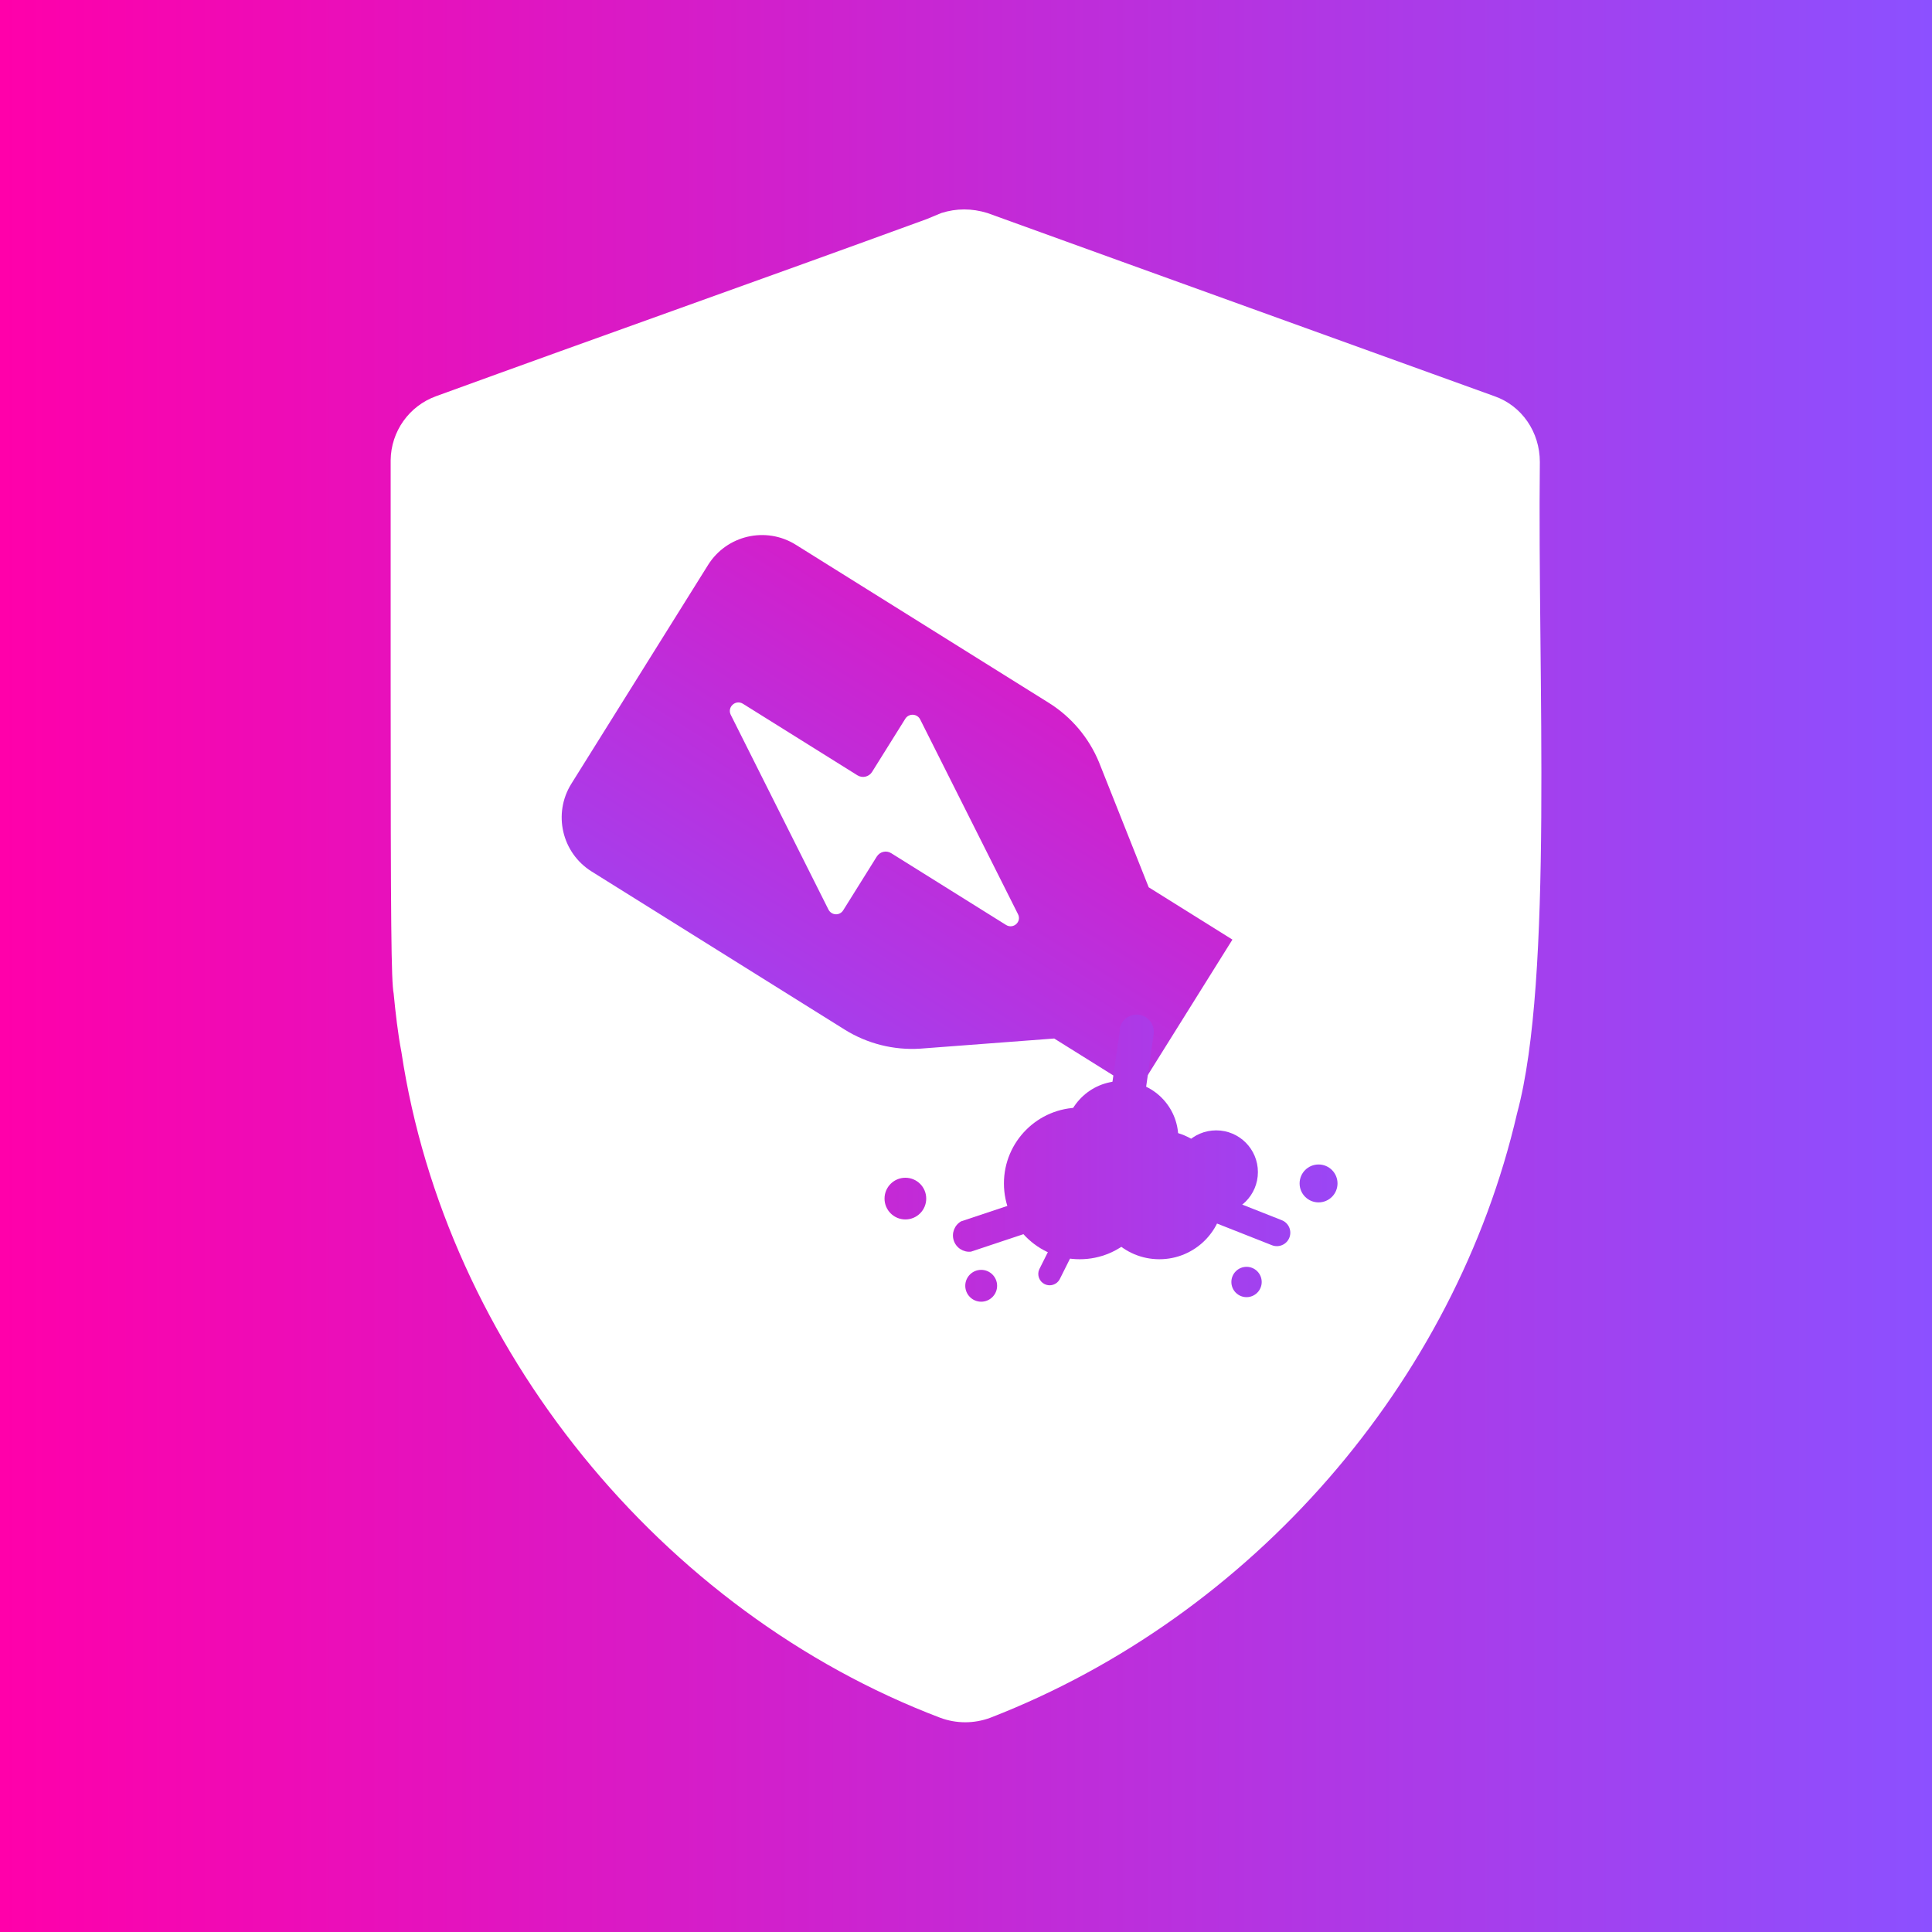
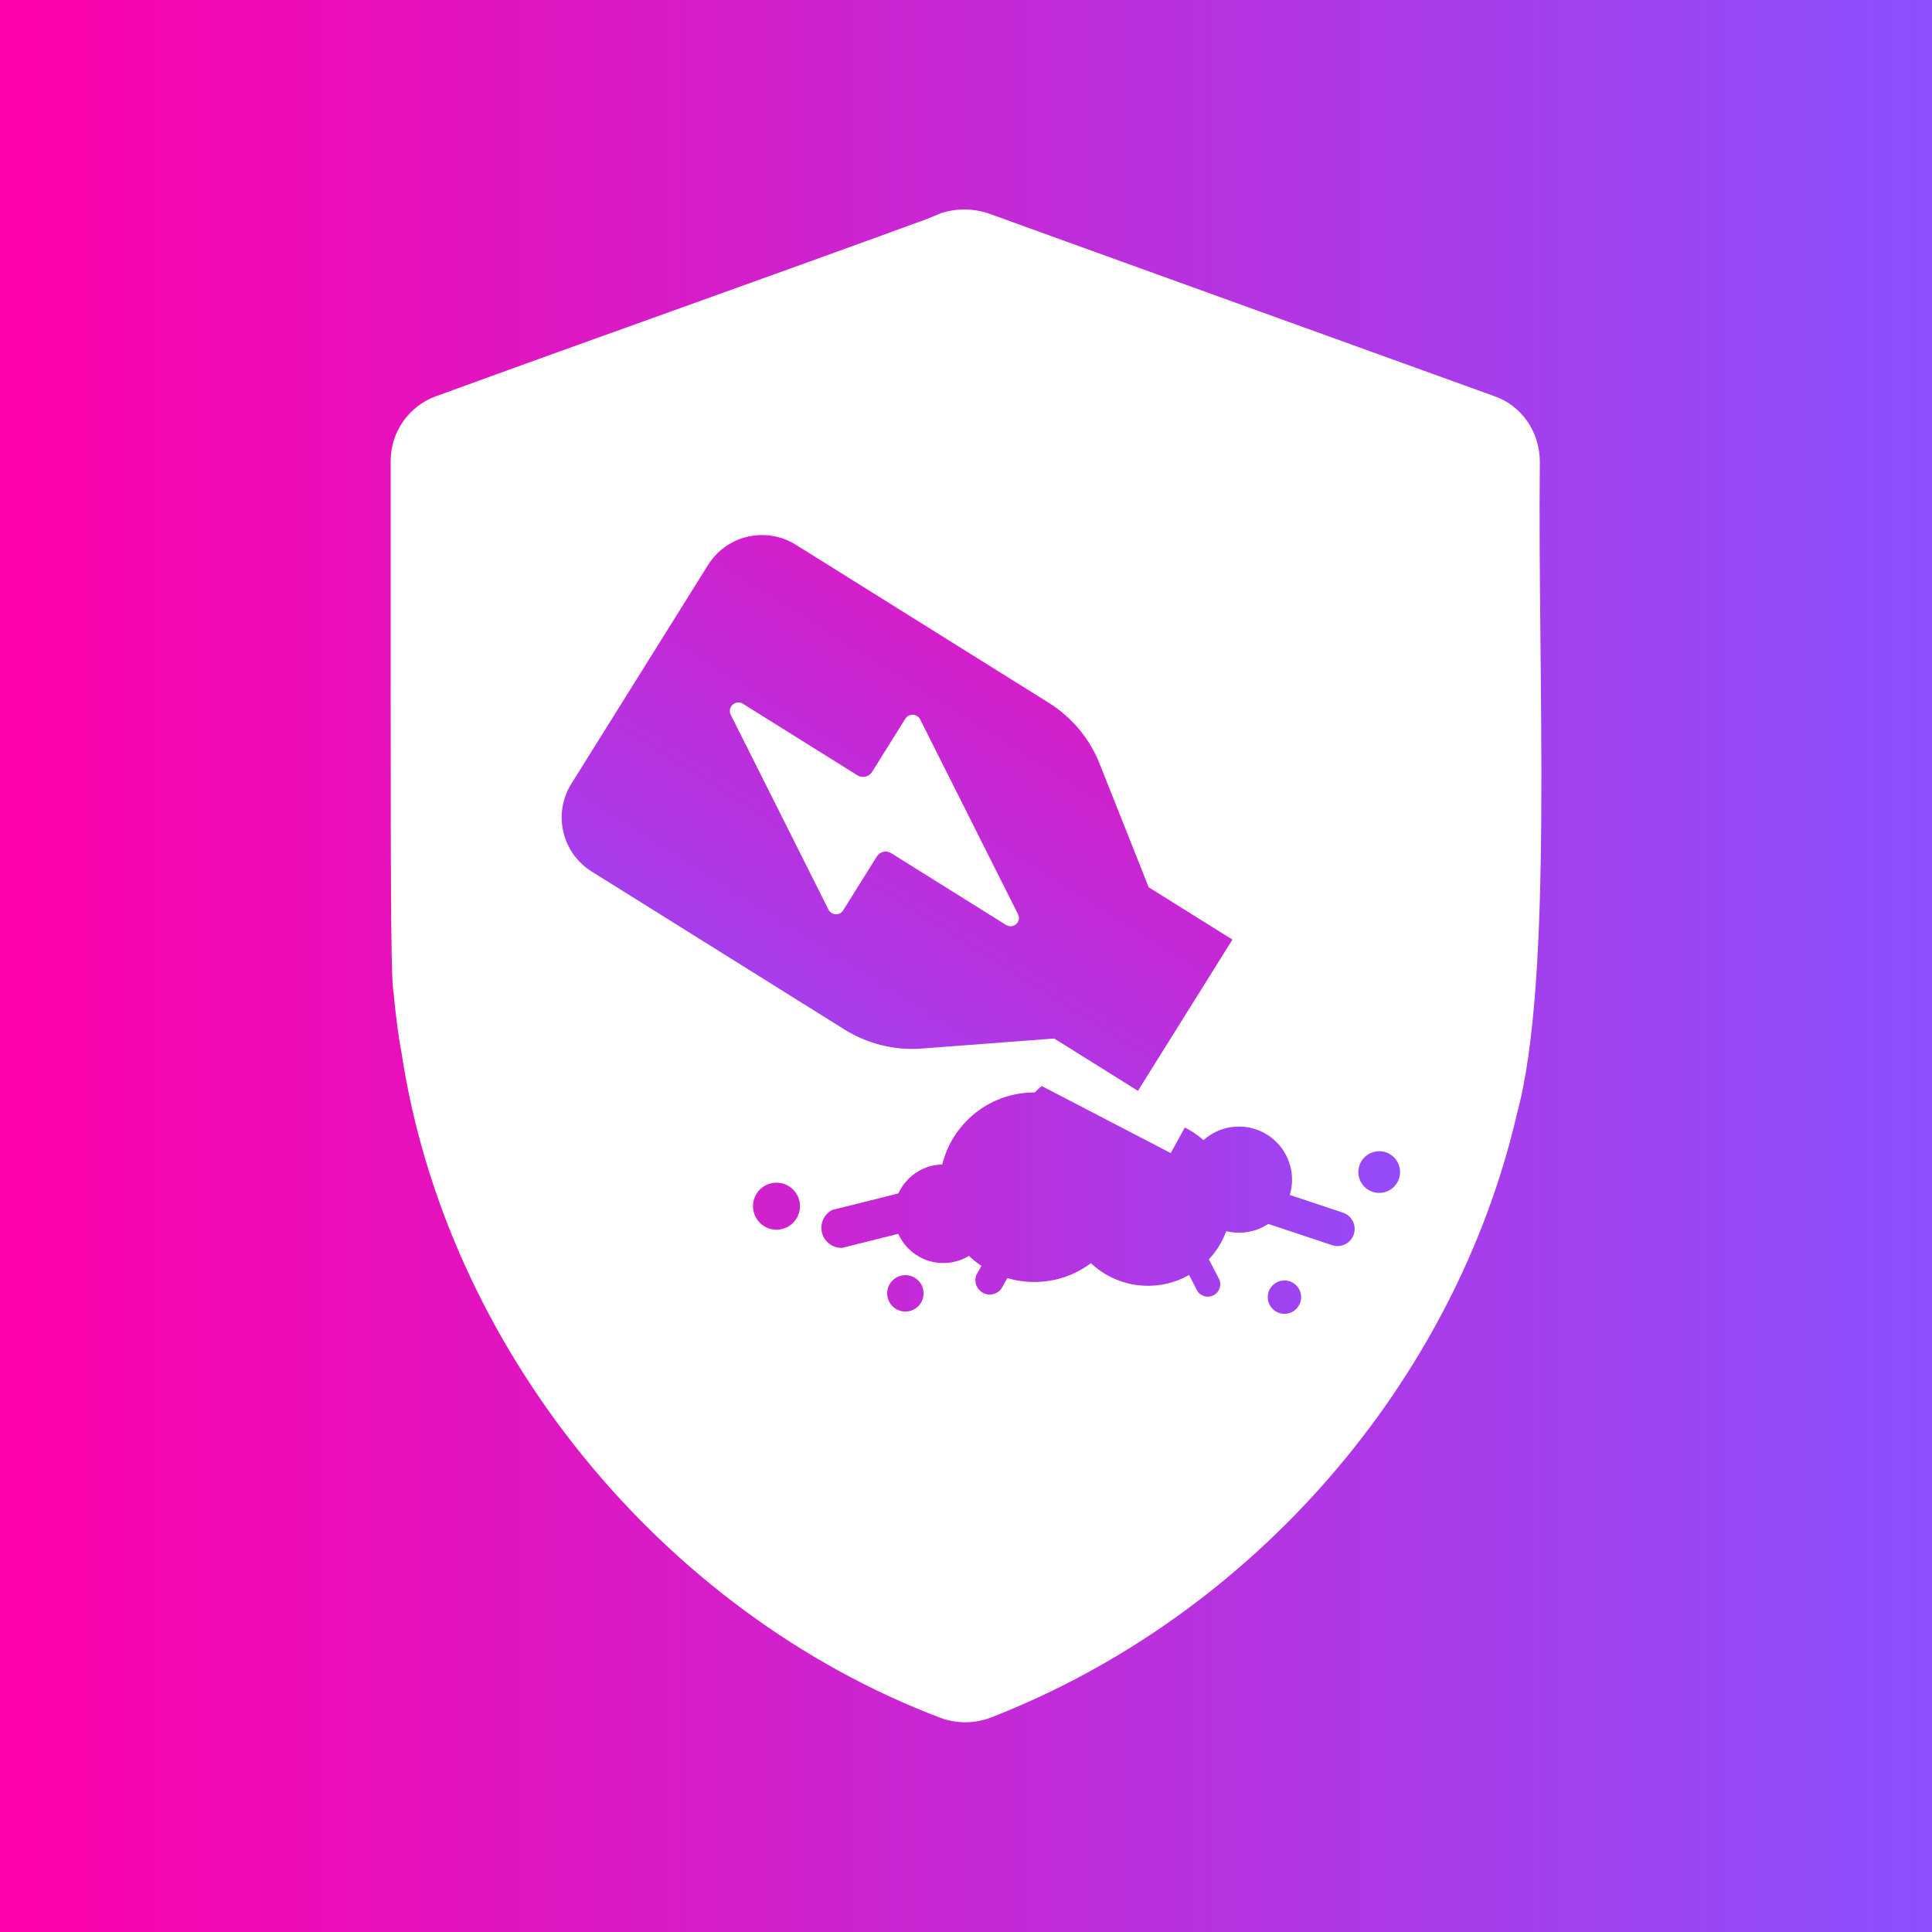
<svg xmlns="http://www.w3.org/2000/svg" viewBox="-6.527 2.221 32.279 32.279" role="img" aria-label="Socket sauce">
  <defs>
    <linearGradient id="socket-brand-plate" gradientUnits="userSpaceOnUse" x1="-6.527" y1="0" x2="25.753" y2="0">
      <stop offset="0%" stop-color="#ff00aa" />
      <stop offset="100%" stop-color="#8c50ff" />
    </linearGradient>
  </defs>
  <rect data-socket-layer="plate" x="-6.527" y="2.221" width="32.279" height="32.279" fill="url(#socket-brand-plate)" />
  <path data-socket-layer="shield" fill="#ffffff" d="M18.44 8.84c.46.16.76.6.76 1.1-.04 3.58.23 8.63-.38 10.88-1.04 4.5-4.42 8.4-8.8 10.1a1.2 1.2 0 0 1-.84 0C4.52 29.15.92 24.73.18 19.8c-.06-.31-.1-.67-.13-.98-.04-.2-.05-1.14-.05-5.17V9.91a1.15 1.15 0 0 1 .76-1.07c2.8-1.02 5.38-1.93 8.2-2.96l.24-.1q.38-.12.77 0l2.24.81z" />
  <g data-socket-layer="glyph" transform="translate(2.013 9.2) scale(0.63333)">
    <defs>
      <mask id="glyph-cut-0" maskUnits="userSpaceOnUse" x="0" y="0" width="24" height="24">
        <rect width="24" height="24" fill="#ffffff" />
        <g transform="translate(4.9 1.4) scale(.727)">
          <path fill="#000000" d="M9.89 9.54c.19-.32.67-.18.67.19v5.85c0 .25.2.45.46.45h2.73c.29 0 .46.31.31.56l-4.9 8.04c-.2.31-.68.17-.68-.2V18.6a.46.46 0 0 0-.46-.46H5.3a.37.37 0 0 1-.31-.55z" />
        </g>
      </mask>
+       <mask id="glyph-cut-1" maskUnits="userSpaceOnUse" x="0" y="0" width="24" height="24">
+         <rect width="24" height="24" fill="#ffffff" />
+         <path fill="#000000" d="m8.6 10.2 11 5.2-2.2 4-10-5.2Z" />
+       </mask>
    </defs>
    <g transform="translate(-1.2 -0.6) rotate(122 12 12) translate(12 12) scale(.84) translate(-12 -12)" mask="url(#glyph-cut-0)">
      <path fill="url(#socket-brand-plate)" fill-rule="evenodd" d="M9.2 2.2h5.6v3.1l2.5 3.4a4 4 0 0 1 .75 2.33v9.37a2 2 0 0 1-2 2h-8.1a2 2 0 0 1-2-2v-9.37A4 4 0 0 1 6.7 8.7l2.5-3.4Z" />
    </g>
-     <path fill="url(#socket-brand-plate)" fill-rule="nonzero" d="m16.06 16.14-.4 2.8a.45.45 0 0 0 .89.12l.4-2.8a.45.45 0 0 0-.9-.12" />
-     <path fill="url(#socket-brand-plate)" fill-rule="nonzero" d="M15 18.2a2 2 0 1 1 0 4 2 2 0 1 1 0-4" />
-     <path fill="url(#socket-brand-plate)" fill-rule="nonzero" d="M17.1 18.8a1.7 1.7 0 1 1 0 3.4 1.7 1.7 0 1 1 0-3.4" />
-     <path fill="url(#socket-brand-plate)" fill-rule="nonzero" d="M16.1 17.5a1.5 1.5 0 1 1 0 3 1.5 1.5 0 1 1 0-3" />
-     <path fill="url(#socket-brand-plate)" fill-rule="nonzero" d="M18.6 18.8a1.1 1.1 0 1 1 0 2.2 1.1 1.1 0 1 1 0-2.2" />
-     <path fill="url(#socket-brand-plate)" fill-rule="nonzero" d="m16.07 19.8-4.2 1.4a.43.43 0 0 0 .26.8l4.2-1.4a.43.43 0 0 0-.26-.8" />
-     <path fill="url(#socket-brand-plate)" fill-rule="nonzero" d="m16.27 20.33 3.8 1.5a.35.35 0 0 0 .26-.66l-3.8-1.5a.35.35 0 0 0-.26.66" />
-     <path fill="url(#socket-brand-plate)" fill-rule="nonzero" d="m15.33 19.67-1.4 2.8a.3.3 0 0 0 .54.26l1.4-2.8a.3.3 0 0 0-.54-.26" />
-     <path fill="url(#socket-brand-plate)" fill-rule="evenodd" d="M10.4 20.05a.55.55 0 1 1 0 1.1.55.55 0 1 1 0-1.1" />
-     <path fill="url(#socket-brand-plate)" fill-rule="evenodd" d="M21.3 19.7a.5.5 0 1 1 0 1 .5.5 0 1 1 0-1" />
-     <path fill="url(#socket-brand-plate)" fill-rule="evenodd" d="M12.4 22.48a.42.42 0 1 1 0 .84.42.42 0 1 1 0-.84" />
-     <path fill="url(#socket-brand-plate)" fill-rule="evenodd" d="M19.4 22.4a.4.4 0 1 1 0 .8.4.4 0 1 1 0-.8" />
+     <g mask="url(#glyph-cut-1)">
+       <path fill="url(#socket-brand-plate)" fill-rule="nonzero" d="M13.8 17.8a2.5 2.5 0 1 1 0 5 2.5 2.5 0 1 1 0-5" />
+       <path fill="url(#socket-brand-plate)" fill-rule="nonzero" d="M16.8 18.5a2.2 2.2 0 1 1 0 4.4 2.2 2.2 0 1 1 0-4.4" />
+       <path fill="url(#socket-brand-plate)" fill-rule="nonzero" d="M15.2 17.2a1.9 1.9 0 1 1 0 3.8 1.9 1.9 0 1 1 0-3.8" />
+       <path fill="url(#socket-brand-plate)" fill-rule="nonzero" d="M19.2 18.7a1.4 1.4 0 1 1 0 2.8 1.4 1.4 0 1 1 0-2.8" />
+       <path fill="url(#socket-brand-plate)" fill-rule="nonzero" d="M11.4 19.7a1.3 1.3 0 1 1 0 2.6 1.3 1.3 0 1 1 0-2.6" />
+       <path fill="url(#socket-brand-plate)" fill-rule="nonzero" d="m14.87 19.3-6.4 1.6a.53.53 0 0 0 .26 1l6.4-1.6a.53.53 0 0 0-.26-1" />
+       <path fill="url(#socket-brand-plate)" fill-rule="nonzero" d="m16.26 20.03 5.4 1.8a.45.45 0 0 0 .28-.86l-5.4-1.8a.45.45 0 0 0-.28.86" />
+       <path fill="url(#socket-brand-plate)" fill-rule="nonzero" d="m14.07 19.42-1.8 3.2a.38.38 0 0 0 .66.36l1.8-3.2a.38.38 0 0 0-.66-.36" />
+       <path fill="url(#socket-brand-plate)" fill-rule="nonzero" d="m16.71 20.35 1.4 2.7a.33.33 0 0 0 .58-.3l-1.4-2.7a.33.33 0 0 0-.58.3" />
+     </g>
+     <path fill="url(#socket-brand-plate)" fill-rule="evenodd" d="M7 20.18a.62.62 0 1 1 0 1.24.62.62 0 1 1 0-1.24" />
+     <path fill="url(#socket-brand-plate)" fill-rule="evenodd" d="M22.9 19.35a.55.55 0 1 1 0 1.1.55.55 0 1 1 0-1.1" />
+     <path fill="url(#socket-brand-plate)" fill-rule="evenodd" d="M10.4 22.62a.48.48 0 1 1 0 .96.48.48 0 1 1 0-.96" />
+     <path fill="url(#socket-brand-plate)" fill-rule="evenodd" d="M20.4 22.76a.44.44 0 1 1 0 .88.44.44 0 1 1 0-.88" />
  </g>
</svg>
